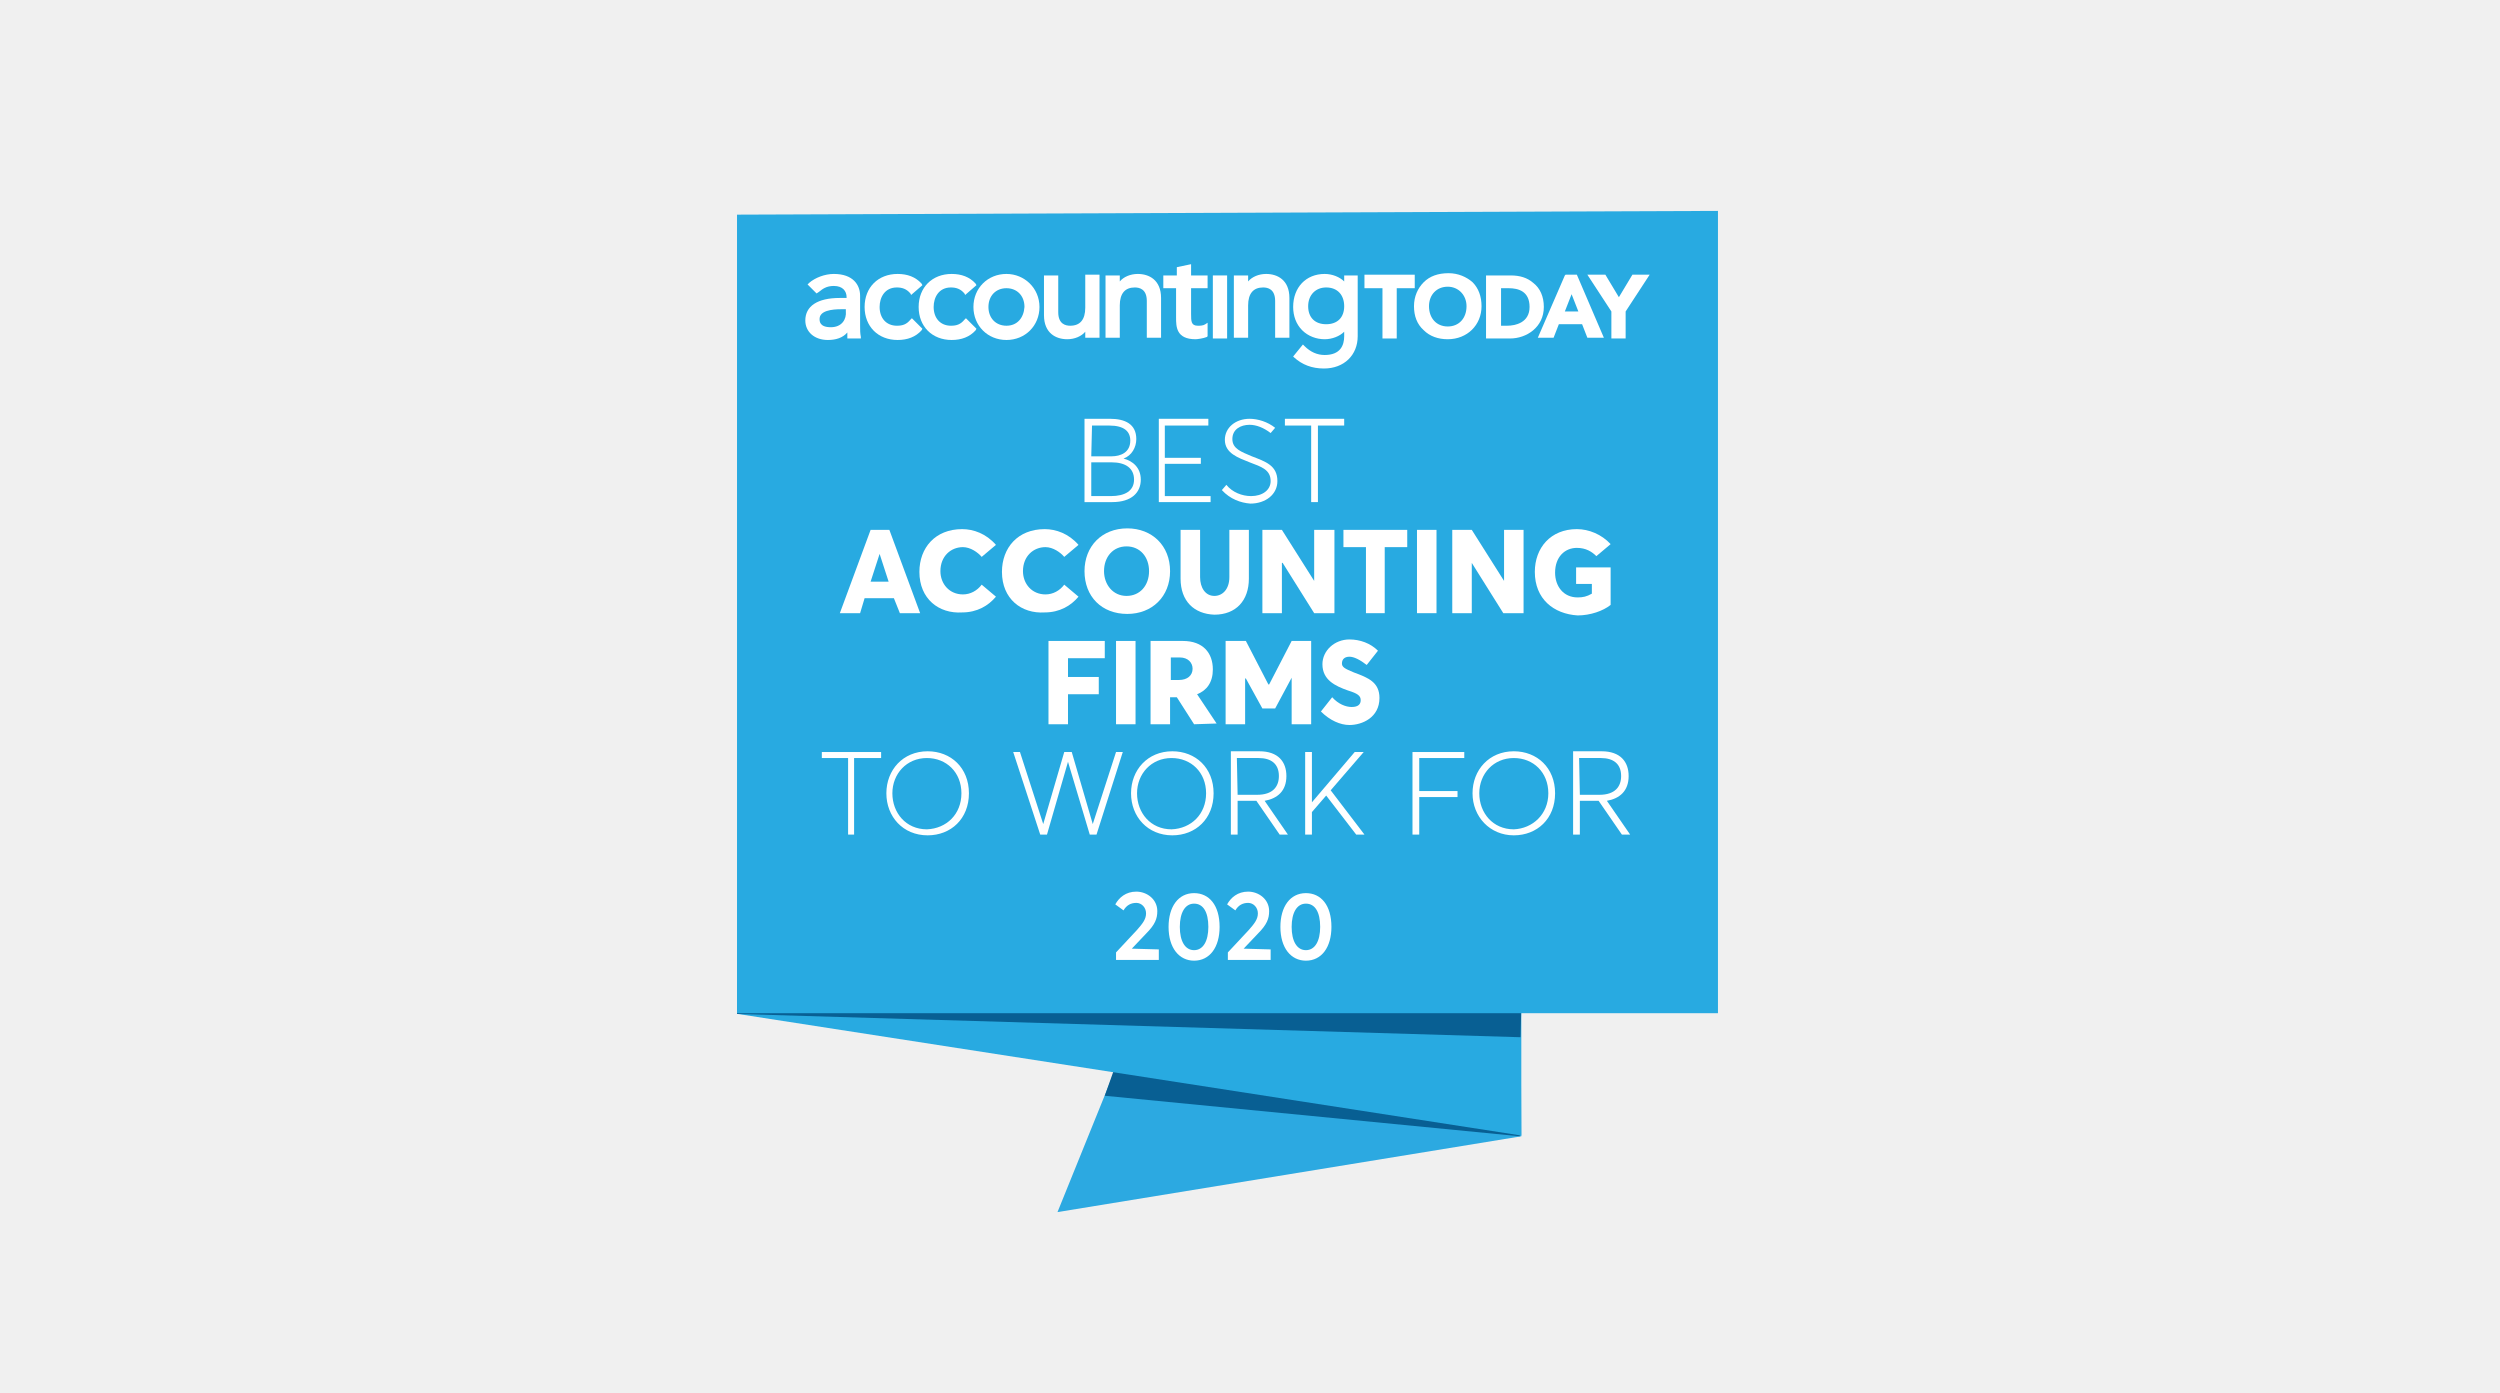
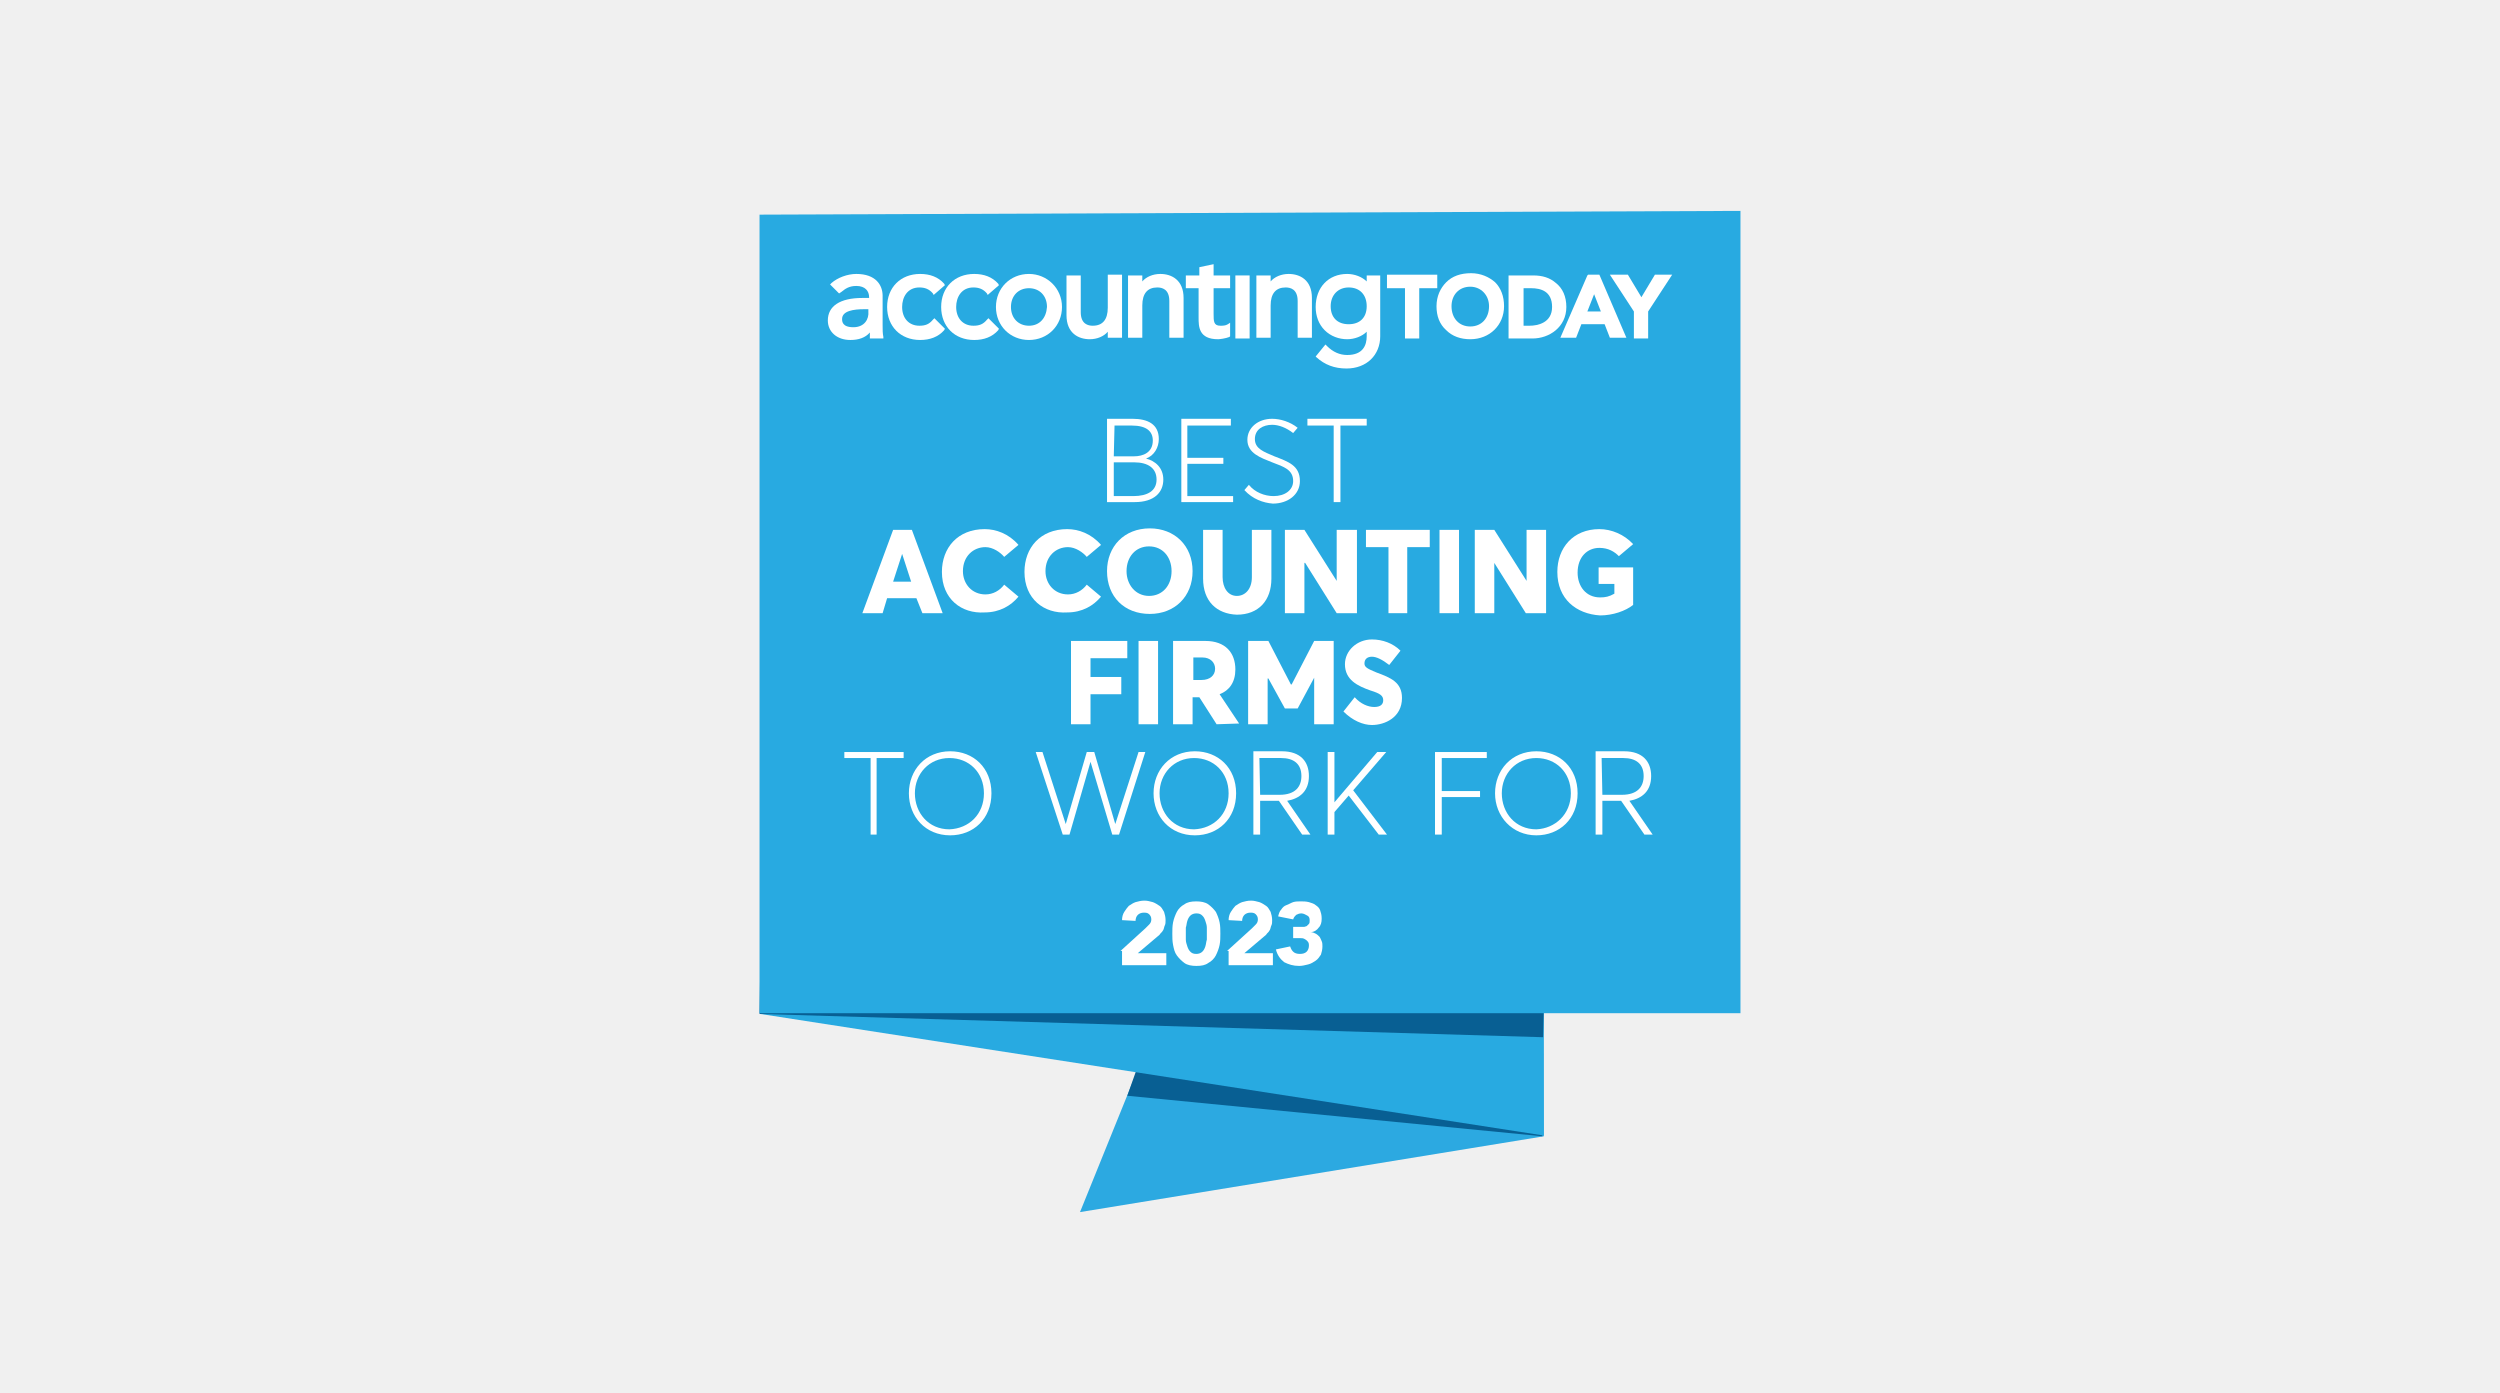
<svg xmlns="http://www.w3.org/2000/svg" version="1.1" id="Layer_1" x="0px" y="0px" viewBox="0 0 333.1 185.5" style="enable-background:new 0 0 333.1 185.5;" xml:space="preserve">
  <style type="text/css">
	.st0{fill:#2CA9E1;}
	.st1{fill:#085F93;}
	.st2{fill:#28AAE1;}
	.st3{fill:#FFFFFF;}
</style>
  <g>
-     <polygon class="st0" points="140.9,161.5 202.7,151.4 202.5,118.9 157.7,120  " />
-     <polygon class="st1" points="202.5,151.4 147.2,146 148.9,141.2 202.6,140.4  " />
-     <polygon class="st2" points="202.7,151.3 98.3,135.1 98.3,110.5 202.7,123.3  " />
-     <polygon class="st1" points="202.6,138.2 98.2,135.1 98.5,114.5 202.9,125.2  " />
-     <polygon class="st2" points="228.9,135 98.2,135 98.2,28.6 228.9,28.1  " />
-     <path class="st3" d="M151.1,63.9c0-1.5-1.1-2.3-3-2.3h-2.7v4.5h2.6C149.9,66.1,151.1,65.4,151.1,63.9 M145.4,60.8h2.7   c1.2,0,2.5-0.5,2.5-2.1c0-1.2-0.8-2-2.8-2h-2.3L145.4,60.8L145.4,60.8z M152,63.9c0,1.7-1.2,3-3.8,3h-3.7V55.8h3.4   c2,0,3.5,0.7,3.5,2.7c0,1.1-0.6,2.2-1.7,2.6l0,0C150.9,61.4,152,62.3,152,63.9" />
-     <polygon class="st3" points="154.4,55.8 161,55.8 161,56.7 155.2,56.7 155.2,61 160,61 160,61.8 155.2,61.8 155.2,66.1 161.3,66.1    161.3,66.9 154.4,66.9  " />
-     <path class="st3" d="M162.8,65.3l0.6-0.7c0.8,1,2.1,1.5,3.3,1.5c1.5,0,2.6-0.8,2.6-2c0-1.5-1.2-1.9-2.8-2.5c-1.5-0.6-3.3-1.2-3.3-3   c0-1.6,1.4-2.8,3.3-2.8c1.1,0,2.4,0.4,3.4,1.2l-0.6,0.7c-0.9-0.7-1.9-1.1-2.8-1.1c-1.2,0-2.3,0.6-2.3,1.9c0,1.3,1.2,1.7,2.6,2.3   c1.8,0.7,3.4,1.2,3.4,3.3c0,1.8-1.6,3-3.6,3C165.3,67,163.9,66.5,162.8,65.3" />
-     <polygon class="st3" points="174.7,56.7 171.2,56.7 171.2,55.8 179.1,55.8 179.1,56.7 175.6,56.7 175.6,66.9 174.7,66.9  " />
-     <path class="st3" d="M118.4,77.5l-1.2-3.7l0,0l-1.2,3.7H118.4z M119.1,79.7h-3.9l-0.6,2h-2.7l4.1-11.1h2.5l4.1,11.1h-2.7   L119.1,79.7z" />
-     <path class="st3" d="M122.5,76.2c0-3.2,2.1-5.7,5.7-5.7c1.5,0,3.2,0.6,4.5,2.1l-1.9,1.6c-0.5-0.6-1.5-1.3-2.5-1.3   c-1.6,0-3,1.2-3,3.2c0,1.7,1.2,3.1,3,3.1c1,0,1.9-0.5,2.5-1.3l1.9,1.6c-1,1.2-2.5,2.1-4.5,2.1C125.1,81.8,122.5,79.8,122.5,76.2" />
-     <path class="st3" d="M133.5,76.2c0-3.2,2.1-5.7,5.7-5.7c1.5,0,3.2,0.6,4.5,2.1l-1.9,1.6c-0.5-0.6-1.5-1.3-2.5-1.3   c-1.6,0-3,1.2-3,3.2c0,1.7,1.2,3.1,3,3.1c1,0,1.9-0.5,2.5-1.3l1.9,1.6c-1,1.2-2.5,2.1-4.5,2.1C136.1,81.8,133.5,79.8,133.5,76.2" />
-     <path class="st3" d="M153.1,76.1c0-1.9-1.2-3.3-3-3.3s-3,1.4-3,3.3c0,1.8,1.2,3.3,3,3.3C151.9,79.4,153.1,78,153.1,76.1    M144.5,76.1c0-3.3,2.3-5.7,5.7-5.7c3.3,0,5.7,2.3,5.7,5.7c0,3.4-2.4,5.7-5.7,5.7C146.8,81.8,144.5,79.5,144.5,76.1" />
-     <path class="st3" d="M157.3,77.1v-6.5h2.6v6.3c0,1.4,0.7,2.5,1.9,2.5c1.1,0,2-0.9,2-2.5v-6.3h2.6v6.5c0,2.9-1.7,4.8-4.6,4.8   C159.1,81.8,157.3,80.1,157.3,77.1" />
-     <polygon class="st3" points="177.8,70.6 177.8,81.7 175.1,81.7 170.9,75 170.8,75 170.8,81.7 168.2,81.7 168.2,70.6 170.8,70.6    175.1,77.4 175.1,70.6  " />
-     <polygon class="st3" points="182,72.9 179,72.9 179,70.6 187.5,70.6 187.5,72.9 184.5,72.9 184.5,81.7 182,81.7  " />
-     <rect x="188.8" y="70.6" class="st3" width="2.6" height="11.1" />
-     <polygon class="st3" points="203,70.6 203,81.7 200.3,81.7 196.1,75 196.1,75 196.1,81.7 193.5,81.7 193.5,70.6 196.1,70.6    200.4,77.4 200.4,70.6  " />
-     <path class="st3" d="M204.5,76.2c0-3.2,2.1-5.7,5.6-5.7c1.6,0,3.3,0.7,4.5,2l-1.9,1.6c-0.6-0.6-1.4-1.1-2.6-1.1   c-1.6,0-2.9,1.2-2.9,3.3c0,1.8,1.1,3.3,3,3.3c0.7,0,1.2-0.1,1.9-0.5v-1.3H210v-2.2h4.6v5c-1,0.8-2.7,1.4-4.4,1.4   C207,81.8,204.5,79.8,204.5,76.2" />
-     <polygon class="st3" points="139.7,85.4 147.2,85.4 147.2,87.7 142.3,87.7 142.3,90.2 146.4,90.2 146.4,92.5 142.3,92.5    142.3,96.5 139.7,96.5  " />
-     <rect x="148.7" y="85.4" class="st3" width="2.6" height="11.1" />
-     <path class="st3" d="M155.9,90.6h1.2c1.1,0,1.8-0.6,1.8-1.5c0-0.8-0.6-1.5-1.7-1.5H156v3H155.9z M159.1,96.5l-2.3-3.6h-0.9v3.6   h-2.6V85.4h4.3c2.7,0,4,1.6,4,3.8c0,1.7-0.8,2.8-2.1,3.3l0,0l2.6,3.9L159.1,96.5L159.1,96.5z" />
-     <polygon class="st3" points="174.7,85.4 174.7,96.5 172.1,96.5 172.1,90.3 172.1,90.3 169.9,94.4 168.2,94.4 166,90.4 165.9,90.4    165.9,96.5 163.3,96.5 163.3,85.4 166,85.4 169,91.2 169.1,91.2 172.1,85.4  " />
-     <path class="st3" d="M176,94.8l1.5-1.9c0.8,0.9,1.8,1.3,2.6,1.3c0.9,0,1.2-0.4,1.2-0.9c0-0.6-0.4-0.9-1.7-1.3   c-1.7-0.6-3.4-1.4-3.4-3.5c0-1.8,1.6-3.3,3.6-3.3c1.4,0,2.8,0.5,3.8,1.5l-1.5,1.9c-0.9-0.7-1.7-1.1-2.3-1.1s-1,0.3-1,0.9   c0,0.5,0.4,0.7,1.6,1.2c1.9,0.7,3.4,1.3,3.4,3.4c0,2.6-2.3,3.6-4,3.6C178.6,96.6,177.2,96,176,94.8" />
-     <polygon class="st3" points="113,101 109.5,101 109.5,100.2 117.4,100.2 117.4,101 113.8,101 113.8,111.2 113,111.2  " />
-     <path class="st3" d="M128.1,105.7c0-2.8-2-4.7-4.6-4.7c-2.7,0-4.6,2.1-4.6,4.7s1.8,4.8,4.6,4.8   C126.1,110.4,128.1,108.5,128.1,105.7 M118.1,105.7c0-3.1,2.2-5.6,5.5-5.6c3.1,0,5.5,2.2,5.5,5.6s-2.4,5.6-5.5,5.6   C120.3,111.3,118.1,108.8,118.1,105.7" />
-     <polygon class="st3" points="149.6,100.2 146.1,111.2 145.2,111.2 142.3,101.5 142.3,101.5 139.5,111.2 138.6,111.2 135,100.2    135.9,100.2 139,109.8 139,109.8 141.8,100.2 142.8,100.2 145.6,109.8 148.7,100.2  " />
-     <path class="st3" d="M160.7,105.7c0-2.8-2-4.7-4.6-4.7c-2.7,0-4.6,2.1-4.6,4.7s1.8,4.8,4.6,4.8   C158.7,110.4,160.7,108.5,160.7,105.7 M150.7,105.7c0-3.1,2.2-5.6,5.5-5.6c3.1,0,5.5,2.2,5.5,5.6s-2.4,5.6-5.5,5.6   C152.9,111.3,150.7,108.8,150.7,105.7" />
-     <path class="st3" d="M164.9,105.9h2.6c2.1,0,2.9-1.1,2.9-2.5c0-1.6-1-2.4-2.7-2.4h-2.9L164.9,105.9L164.9,105.9z M170.5,111.2   l-3.1-4.5h-2.5v4.5H164v-11.1h3.8c2.5,0,3.6,1.4,3.6,3.3c0,2-1.2,3-2.9,3.3l3.1,4.5C171.6,111.2,170.5,111.2,170.5,111.2z" />
-     <polygon class="st3" points="176.7,106 174.8,108.2 174.8,111.2 173.9,111.2 173.9,100.2 174.8,100.2 174.8,106.9 174.8,106.9    180.5,100.2 181.7,100.2 177.3,105.3 181.8,111.2 180.7,111.2  " />
-     <polygon class="st3" points="188.2,100.2 195.1,100.2 195.1,101 189.1,101 189.1,105.4 194.2,105.4 194.2,106.2 189.1,106.2    189.1,111.2 188.2,111.2  " />
-     <path class="st3" d="M206.3,105.7c0-2.8-2-4.7-4.6-4.7c-2.7,0-4.6,2.1-4.6,4.7s1.8,4.8,4.6,4.8   C204.2,110.4,206.3,108.5,206.3,105.7 M196.2,105.7c0-3.1,2.2-5.6,5.5-5.6c3.1,0,5.5,2.2,5.5,5.6s-2.4,5.6-5.5,5.6   C198.5,111.3,196.2,108.8,196.2,105.7" />
-     <path class="st3" d="M210.5,105.9h2.6c2.1,0,2.9-1.1,2.9-2.5c0-1.6-1-2.4-2.7-2.4h-2.9L210.5,105.9L210.5,105.9z M216.1,111.2   l-3.1-4.5h-2.5v4.5h-0.9v-11.1h3.8c2.5,0,3.6,1.4,3.6,3.3c0,2-1.2,3-2.9,3.3l3.1,4.5C217.2,111.2,216.1,111.2,216.1,111.2z" />
-     <g>
-       <path class="st3" d="M154.4,126.5v1.4h-5.7v-1l2.8-3c0.7-0.8,1.2-1.4,1.2-2.2c0-0.8-0.6-1.4-1.3-1.4s-1.3,0.3-1.7,1l-1.1-0.8    c0.5-0.9,1.4-1.7,2.8-1.7c1.4,0,2.8,1,2.8,2.6c0,1-0.3,1.8-1.5,3l-1.9,2l0,0L154.4,126.5L154.4,126.5z" />
-       <path class="st3" d="M155.7,123.5c0-2.7,1.3-4.5,3.4-4.5c2,0,3.4,1.6,3.4,4.5c0,2.7-1.3,4.5-3.4,4.5    C157.1,128,155.7,126.3,155.7,123.5z M161,123.5c0-2-0.7-3.1-1.9-3.1s-1.9,1.2-1.9,3.1s0.7,3.1,1.9,3.1S161,125.4,161,123.5z" />
-       <path class="st3" d="M169.3,126.5v1.4h-5.7v-1l2.8-3c0.7-0.8,1.2-1.4,1.2-2.2c0-0.8-0.6-1.4-1.3-1.4s-1.3,0.3-1.7,1l-1.1-0.8    c0.5-0.9,1.4-1.7,2.8-1.7c1.4,0,2.8,1,2.8,2.6c0,1-0.3,1.8-1.5,3l-1.9,2l0,0L169.3,126.5L169.3,126.5z" />
-       <path class="st3" d="M170.6,123.5c0-2.7,1.3-4.5,3.4-4.5c2,0,3.4,1.6,3.4,4.5c0,2.7-1.3,4.5-3.4,4.5    C172,128,170.6,126.3,170.6,123.5z M175.9,123.5c0-2-0.7-3.1-1.9-3.1s-1.9,1.2-1.9,3.1s0.7,3.1,1.9,3.1S175.9,125.4,175.9,123.5z" />
-     </g>
-     <path class="st3" d="M110.7,43.6c-1.5,0-1.5-0.8-1.5-1.1c0-1.1,1.6-1.3,2.9-1.3h0.6v0.3C112.8,42.5,112.2,43.6,110.7,43.6    M114.6,43.4v-4c0-1.4-0.9-2.9-3.5-2.9c-1.2,0-2.5,0.5-3.3,1.2l-0.2,0.2l1.2,1.2l0.3-0.2c0.5-0.4,1-0.8,2-0.8   c1.2,0,1.7,0.7,1.7,1.5v0.1h-0.9c-3,0-4.6,1.1-4.6,3c0,1.5,1.2,2.6,3,2.6c1.1,0,2-0.3,2.6-1c0,0.2,0,0.4,0,0.6v0.2h1.8v-0.2   C114.6,44.4,114.6,44,114.6,43.4" />
-     <path class="st3" d="M121.3,42.6c-0.5,0.6-1,0.8-1.8,0.8c-1.4,0-2.3-1-2.3-2.5c0-1.3,0.7-2.6,2.3-2.6c0.7,0,1.3,0.2,1.8,0.8   l0.1,0.2l1.5-1.3l-0.1-0.2c-0.8-0.9-1.9-1.3-3.2-1.3c-2.6,0-4.4,1.8-4.4,4.4c0,2.6,1.8,4.4,4.4,4.4c1.3,0,2.4-0.4,3.2-1.3l0.1-0.2   l-1.4-1.4L121.3,42.6z" />
-     <path class="st3" d="M128.5,42.6c-0.5,0.6-1,0.8-1.8,0.8c-1.4,0-2.3-1-2.3-2.5c0-1.3,0.7-2.6,2.3-2.6c0.7,0,1.3,0.2,1.8,0.8   l0.1,0.2l1.5-1.3l-0.1-0.2c-0.8-0.9-1.9-1.3-3.2-1.3c-2.6,0-4.4,1.8-4.4,4.4c0,2.6,1.8,4.4,4.4,4.4c1.3,0,2.4-0.4,3.2-1.3l0.1-0.2   l-1.4-1.4L128.5,42.6z" />
-     <path class="st3" d="M134.1,43.4c-1.4,0-2.4-1-2.4-2.5s1-2.5,2.4-2.5s2.4,1,2.4,2.5C136.4,42.4,135.5,43.4,134.1,43.4 M134.1,36.5   c-2.5,0-4.4,1.9-4.4,4.4s1.9,4.4,4.4,4.4s4.4-1.9,4.4-4.4S136.5,36.5,134.1,36.5" />
-     <path class="st3" d="M144.6,41c0,1.6-0.7,2.4-2,2.4c-0.6,0-1.6-0.2-1.6-1.8v-4.9h-1.9V42c0,2.4,1.6,3.2,3.1,3.2c1,0,1.9-0.4,2.4-1   V45h1.9v-8.4h-1.9V41z" />
-     <path class="st3" d="M151.6,36.5c-1,0-1.9,0.4-2.4,1v-0.8h-1.9V45h1.9v-4.3c0-1.6,0.7-2.4,2-2.4c0.6,0,1.6,0.2,1.6,1.8V45h1.9v-5.3   C154.7,37.3,153.1,36.5,151.6,36.5" />
-     <path class="st3" d="M159.6,43.4c-0.9,0-0.9-0.6-0.9-1.6v-3.4h2.2v-1.7h-2.2v-1.5l-1.9,0.4v1.1H155v1.7h1.7v3.9   c0,1.2,0,2.9,2.6,2.9c0.2,0,1-0.1,1.5-0.3l0.1-0.1V43l-0.3,0.2C160.3,43.4,159.9,43.4,159.6,43.4" />
-     <rect x="161.6" y="36.7" class="st3" width="1.9" height="8.4" />
-     <path class="st3" d="M179.1,40.8c0,1.5-0.9,2.4-2.4,2.4s-2.4-0.9-2.4-2.4s1-2.5,2.4-2.5C178.2,38.3,179.1,39.3,179.1,40.8    M179.1,36.7v0.8c-0.6-0.6-1.6-1-2.6-1c-2.5,0-4.2,1.8-4.2,4.4c0,1.2,0.4,2.3,1.2,3.1s1.9,1.2,3,1.2c1,0,2-0.4,2.6-1v0.6   c0,1.2-0.5,2.5-2.6,2.5c-1,0-1.9-0.4-2.7-1.2l-0.2-0.2l-1.3,1.6l0.1,0.1c1.1,1,2.4,1.5,4,1.5c2.7,0,4.5-1.8,4.5-4.3v-8.1   C180.9,36.7,179.1,36.7,179.1,36.7z" />
-     <polygon class="st3" points="188.5,36.6 181.8,36.6 181.8,38.4 184.2,38.4 184.2,45.1 186.1,45.1 186.1,38.4 188.5,38.4  " />
-     <path class="st3" d="M192.9,43.5c-1.5,0-2.5-1.1-2.5-2.7c0-1.5,1-2.6,2.5-2.6c1.4,0,2.5,1.1,2.5,2.6   C195.4,42.4,194.4,43.5,192.9,43.5 M193,36.4L193,36.4c-1.4,0-2.5,0.4-3.3,1.2s-1.3,1.9-1.3,3.2s0.4,2.4,1.3,3.2   c0.8,0.8,1.9,1.2,3.2,1.2l0,0l0,0c2.6,0,4.5-1.9,4.5-4.4c0-1.3-0.4-2.4-1.2-3.2C195.4,36.9,194.3,36.4,193,36.4" />
-     <path class="st3" d="M208.5,41.5l0.9-2.3l0.9,2.3H208.5z M208.6,36.6l-0.1,0.1l-3.6,8.3h2.1l0.7-1.8h3.1l0.7,1.8h2.2l-3.6-8.4   H208.6z" />
-     <polygon class="st3" points="217.5,36.6 215.7,39.6 213.9,36.6 211.5,36.6 214.7,41.5 214.7,45.1 216.6,45.1 216.6,41.5    219.8,36.6  " />
-     <path class="st3" d="M199.9,38.4h1.1c1.3,0,2.8,0.4,2.8,2.5s-1.9,2.5-3,2.5H200v-5H199.9z M204.3,37.7c-0.8-0.7-1.8-1-3-1H198v8.4   h3.2c2.2,0,4.5-1.5,4.5-4.2C205.7,39.5,205.2,38.4,204.3,37.7" />
-     <path class="st3" d="M168.7,36.5c-1,0-1.9,0.4-2.4,1v-0.8h-1.9V45h1.9v-4.3c0-1.6,0.7-2.4,2-2.4c0.6,0,1.6,0.2,1.6,1.8V45h1.9v-5.3   C171.8,37.3,170.2,36.5,168.7,36.5" />
+     <polygon class="st0" points="143.9,161.5 205.7,151.4 205.5,118.9 160.7,120  " />
+     <polygon class="st1" points="205.5,151.4 150.2,146 151.9,141.2 205.6,140.4  " />
+     <polygon class="st2" points="205.7,151.3 101.3,135.1 101.3,110.5 205.7,123.3  " />
+     <polygon class="st1" points="205.6,138.2 101.2,135.1 101.5,114.5 205.9,125.2  " />
+     <polygon class="st2" points="231.9,135 101.2,135 101.2,28.6 231.9,28.1  " />
+     <path class="st3" d="M154.1,63.9c0-1.5-1.1-2.3-3-2.3h-2.7v4.5h2.6C152.9,66.1,154.1,65.4,154.1,63.9 M148.4,60.8h2.7   c1.2,0,2.5-0.5,2.5-2.1c0-1.2-0.8-2-2.8-2h-2.3L148.4,60.8L148.4,60.8z M155,63.9c0,1.7-1.2,3-3.8,3h-3.7V55.8h3.4   c2,0,3.5,0.7,3.5,2.7c0,1.1-0.6,2.2-1.7,2.6l0,0C153.9,61.4,155,62.3,155,63.9" />
+     <polygon class="st3" points="157.4,55.8 164,55.8 164,56.7 158.2,56.7 158.2,61 163,61 163,61.8 158.2,61.8 158.2,66.1 164.3,66.1    164.3,66.9 157.4,66.9  " />
+     <path class="st3" d="M165.8,65.3l0.6-0.7c0.8,1,2.1,1.5,3.3,1.5c1.5,0,2.6-0.8,2.6-2c0-1.5-1.2-1.9-2.8-2.5c-1.5-0.6-3.3-1.2-3.3-3   c0-1.6,1.4-2.8,3.3-2.8c1.1,0,2.4,0.4,3.4,1.2l-0.6,0.7c-0.9-0.7-1.9-1.1-2.8-1.1c-1.2,0-2.3,0.6-2.3,1.9c0,1.3,1.2,1.7,2.6,2.3   c1.8,0.7,3.4,1.2,3.4,3.3c0,1.8-1.6,3-3.6,3C168.3,67,166.9,66.5,165.8,65.3" />
+     <polygon class="st3" points="177.7,56.7 174.2,56.7 174.2,55.8 182.1,55.8 182.1,56.7 178.6,56.7 178.6,66.9 177.7,66.9  " />
+     <path class="st3" d="M121.4,77.5l-1.2-3.7l0,0l-1.2,3.7H121.4z M122.1,79.7h-3.9l-0.6,2h-2.7l4.1-11.1h2.5l4.1,11.1h-2.7   L122.1,79.7z" />
+     <path class="st3" d="M125.5,76.2c0-3.2,2.1-5.7,5.7-5.7c1.5,0,3.2,0.6,4.5,2.1l-1.9,1.6c-0.5-0.6-1.5-1.3-2.5-1.3   c-1.6,0-3,1.2-3,3.2c0,1.7,1.2,3.1,3,3.1c1,0,1.9-0.5,2.5-1.3l1.9,1.6c-1,1.2-2.5,2.1-4.5,2.1C128.1,81.8,125.5,79.8,125.5,76.2" />
+     <path class="st3" d="M136.5,76.2c0-3.2,2.1-5.7,5.7-5.7c1.5,0,3.2,0.6,4.5,2.1l-1.9,1.6c-0.5-0.6-1.5-1.3-2.5-1.3   c-1.6,0-3,1.2-3,3.2c0,1.7,1.2,3.1,3,3.1c1,0,1.9-0.5,2.5-1.3l1.9,1.6c-1,1.2-2.5,2.1-4.5,2.1C139.1,81.8,136.5,79.8,136.5,76.2" />
+     <path class="st3" d="M156.1,76.1c0-1.9-1.2-3.3-3-3.3c-1.8,0-3,1.4-3,3.3c0,1.8,1.2,3.3,3,3.3S156.1,78,156.1,76.1 M147.5,76.1   c0-3.3,2.3-5.7,5.7-5.7c3.3,0,5.7,2.3,5.7,5.7c0,3.4-2.4,5.7-5.7,5.7C149.8,81.8,147.5,79.5,147.5,76.1" />
+     <path class="st3" d="M160.3,77.1v-6.5h2.6v6.3c0,1.4,0.7,2.5,1.9,2.5c1.1,0,2-0.9,2-2.5v-6.3h2.6v6.5c0,2.9-1.7,4.8-4.6,4.8   C162.1,81.8,160.3,80.1,160.3,77.1" />
+     <polygon class="st3" points="180.8,70.6 180.8,81.7 178.1,81.7 173.9,75 173.8,75 173.8,81.7 171.2,81.7 171.2,70.6 173.8,70.6    178.1,77.4 178.1,70.6  " />
+     <polygon class="st3" points="185,72.9 182,72.9 182,70.6 190.5,70.6 190.5,72.9 187.5,72.9 187.5,81.7 185,81.7  " />
+     <rect x="191.8" y="70.6" class="st3" width="2.6" height="11.1" />
+     <polygon class="st3" points="206,70.6 206,81.7 203.3,81.7 199.1,75 199.1,75 199.1,81.7 196.5,81.7 196.5,70.6 199.1,70.6    203.4,77.4 203.4,70.6  " />
+     <path class="st3" d="M207.5,76.2c0-3.2,2.1-5.7,5.6-5.7c1.6,0,3.3,0.7,4.5,2l-1.9,1.6c-0.6-0.6-1.4-1.1-2.6-1.1   c-1.6,0-2.9,1.2-2.9,3.3c0,1.8,1.1,3.3,3,3.3c0.7,0,1.2-0.1,1.9-0.5v-1.3H213v-2.2h4.6v5c-1,0.8-2.7,1.4-4.4,1.4   C210,81.8,207.5,79.8,207.5,76.2" />
+     <polygon class="st3" points="142.7,85.4 150.2,85.4 150.2,87.7 145.3,87.7 145.3,90.2 149.4,90.2 149.4,92.5 145.3,92.5    145.3,96.5 142.7,96.5  " />
+     <rect x="151.7" y="85.4" class="st3" width="2.6" height="11.1" />
+     <path class="st3" d="M158.9,90.6h1.2c1.1,0,1.8-0.6,1.8-1.5c0-0.8-0.6-1.5-1.7-1.5H159v3H158.9z M162.1,96.5l-2.3-3.6h-0.9v3.6   h-2.6V85.4h4.3c2.7,0,4,1.6,4,3.8c0,1.7-0.8,2.8-2.1,3.3l0,0l2.6,3.9L162.1,96.5L162.1,96.5z" />
+     <polygon class="st3" points="177.7,85.4 177.7,96.5 175.1,96.5 175.1,90.3 175.1,90.3 172.9,94.4 171.2,94.4 169,90.4 168.9,90.4    168.9,96.5 166.3,96.5 166.3,85.4 169,85.4 172,91.2 172.1,91.2 175.1,85.4  " />
+     <path class="st3" d="M179,94.8l1.5-1.9c0.8,0.9,1.8,1.3,2.6,1.3c0.9,0,1.2-0.4,1.2-0.9c0-0.6-0.4-0.9-1.7-1.3   c-1.7-0.6-3.4-1.4-3.4-3.5c0-1.8,1.6-3.3,3.6-3.3c1.4,0,2.8,0.5,3.8,1.5l-1.5,1.9c-0.9-0.7-1.7-1.1-2.3-1.1s-1,0.3-1,0.9   c0,0.5,0.4,0.7,1.6,1.2c1.9,0.7,3.4,1.3,3.4,3.4c0,2.6-2.3,3.6-4,3.6C181.6,96.6,180.2,96,179,94.8" />
+     <polygon class="st3" points="116,101 112.5,101 112.5,100.2 120.4,100.2 120.4,101 116.8,101 116.8,111.2 116,111.2  " />
+     <path class="st3" d="M131.1,105.7c0-2.8-2-4.7-4.6-4.7c-2.7,0-4.6,2.1-4.6,4.7s1.8,4.8,4.6,4.8   C129.1,110.4,131.1,108.5,131.1,105.7 M121.1,105.7c0-3.1,2.2-5.6,5.5-5.6c3.1,0,5.5,2.2,5.5,5.6s-2.4,5.6-5.5,5.6   C123.3,111.3,121.1,108.8,121.1,105.7" />
+     <polygon class="st3" points="152.6,100.2 149.1,111.2 148.2,111.2 145.3,101.5 145.3,101.5 142.5,111.2 141.6,111.2 138,100.2    138.9,100.2 142,109.8 142,109.8 144.8,100.2 145.8,100.2 148.6,109.8 151.7,100.2  " />
+     <path class="st3" d="M163.7,105.7c0-2.8-2-4.7-4.6-4.7c-2.7,0-4.6,2.1-4.6,4.7s1.8,4.8,4.6,4.8   C161.7,110.4,163.7,108.5,163.7,105.7 M153.7,105.7c0-3.1,2.2-5.6,5.5-5.6c3.1,0,5.5,2.2,5.5,5.6s-2.4,5.6-5.5,5.6   C155.9,111.3,153.7,108.8,153.7,105.7" />
+     <path class="st3" d="M167.9,105.9h2.6c2.1,0,2.9-1.1,2.9-2.5c0-1.6-1-2.4-2.7-2.4h-2.9L167.9,105.9L167.9,105.9z M173.5,111.2   l-3.1-4.5h-2.5v4.5H167v-11.1h3.8c2.5,0,3.6,1.4,3.6,3.3c0,2-1.2,3-2.9,3.3l3.1,4.5C174.6,111.2,173.5,111.2,173.5,111.2z" />
+     <polygon class="st3" points="179.7,106 177.8,108.2 177.8,111.2 176.9,111.2 176.9,100.2 177.8,100.2 177.8,106.9 177.8,106.9    183.5,100.2 184.7,100.2 180.3,105.3 184.8,111.2 183.7,111.2  " />
+     <polygon class="st3" points="191.2,100.2 198.1,100.2 198.1,101 192.1,101 192.1,105.4 197.2,105.4 197.2,106.2 192.1,106.2    192.1,111.2 191.2,111.2  " />
+     <path class="st3" d="M209.3,105.7c0-2.8-2-4.7-4.6-4.7c-2.7,0-4.6,2.1-4.6,4.7s1.8,4.8,4.6,4.8   C207.2,110.4,209.3,108.5,209.3,105.7 M199.2,105.7c0-3.1,2.2-5.6,5.5-5.6c3.1,0,5.5,2.2,5.5,5.6s-2.4,5.6-5.5,5.6   C201.5,111.3,199.2,108.8,199.2,105.7" />
+     <path class="st3" d="M213.5,105.9h2.6c2.1,0,2.9-1.1,2.9-2.5c0-1.6-1-2.4-2.7-2.4h-2.9L213.5,105.9L213.5,105.9z M219.1,111.2   l-3.1-4.5h-2.5v4.5h-0.9v-11.1h3.8c2.5,0,3.6,1.4,3.6,3.3c0,2-1.2,3-2.9,3.3l3.1,4.5C220.2,111.2,219.1,111.2,219.1,111.2z" />
+     <path class="st3" d="M113.7,43.6c-1.5,0-1.5-0.8-1.5-1.1c0-1.1,1.6-1.3,2.9-1.3h0.6v0.3C115.8,42.5,115.2,43.6,113.7,43.6    M117.6,43.4v-4c0-1.4-0.9-2.9-3.5-2.9c-1.2,0-2.5,0.5-3.3,1.2l-0.2,0.2l1.2,1.2l0.3-0.2c0.5-0.4,1-0.8,2-0.8   c1.2,0,1.7,0.7,1.7,1.5v0.1h-0.9c-3,0-4.6,1.1-4.6,3c0,1.5,1.2,2.6,3,2.6c1.1,0,2-0.3,2.6-1c0,0.2,0,0.4,0,0.6v0.2h1.8v-0.2   C117.6,44.4,117.6,44,117.6,43.4" />
+     <path class="st3" d="M124.3,42.6c-0.5,0.6-1,0.8-1.8,0.8c-1.4,0-2.3-1-2.3-2.5c0-1.3,0.7-2.6,2.3-2.6c0.7,0,1.3,0.2,1.8,0.8   l0.1,0.2l1.5-1.3l-0.1-0.2c-0.8-0.9-1.9-1.3-3.2-1.3c-2.6,0-4.4,1.8-4.4,4.4c0,2.6,1.8,4.4,4.4,4.4c1.3,0,2.4-0.4,3.2-1.3l0.1-0.2   l-1.4-1.4L124.3,42.6z" />
+     <path class="st3" d="M131.5,42.6c-0.5,0.6-1,0.8-1.8,0.8c-1.4,0-2.3-1-2.3-2.5c0-1.3,0.7-2.6,2.3-2.6c0.7,0,1.3,0.2,1.8,0.8   l0.1,0.2l1.5-1.3l-0.1-0.2c-0.8-0.9-1.9-1.3-3.2-1.3c-2.6,0-4.4,1.8-4.4,4.4c0,2.6,1.8,4.4,4.4,4.4c1.3,0,2.4-0.4,3.2-1.3l0.1-0.2   l-1.4-1.4L131.5,42.6z" />
+     <path class="st3" d="M137.1,43.4c-1.4,0-2.4-1-2.4-2.5s1-2.5,2.4-2.5s2.4,1,2.4,2.5C139.4,42.4,138.5,43.4,137.1,43.4 M137.1,36.5   c-2.5,0-4.4,1.9-4.4,4.4s1.9,4.4,4.4,4.4s4.4-1.9,4.4-4.4S139.5,36.5,137.1,36.5" />
+     <path class="st3" d="M147.6,41c0,1.6-0.7,2.4-2,2.4c-0.6,0-1.6-0.2-1.6-1.8v-4.9h-1.9V42c0,2.4,1.6,3.2,3.1,3.2c1,0,1.9-0.4,2.4-1   V45h1.9v-8.4h-1.9V41z" />
+     <path class="st3" d="M154.6,36.5c-1,0-1.9,0.4-2.4,1v-0.8h-1.9V45h1.9v-4.3c0-1.6,0.7-2.4,2-2.4c0.6,0,1.6,0.2,1.6,1.8V45h1.9v-5.3   C157.7,37.3,156.1,36.5,154.6,36.5" />
+     <path class="st3" d="M162.6,43.4c-0.9,0-0.9-0.6-0.9-1.6v-3.4h2.2v-1.7h-2.2v-1.5l-1.9,0.4v1.1H158v1.7h1.7v3.9   c0,1.2,0,2.9,2.6,2.9c0.2,0,1-0.1,1.5-0.3l0.1-0.1V43l-0.3,0.2C163.3,43.4,162.9,43.4,162.6,43.4" />
+     <rect x="164.6" y="36.7" class="st3" width="1.9" height="8.4" />
+     <path class="st3" d="M182.1,40.8c0,1.5-0.9,2.4-2.4,2.4s-2.4-0.9-2.4-2.4s1-2.5,2.4-2.5C181.2,38.3,182.1,39.3,182.1,40.8    M182.1,36.7v0.8c-0.6-0.6-1.6-1-2.6-1c-2.5,0-4.2,1.8-4.2,4.4c0,1.2,0.4,2.3,1.2,3.1c0.8,0.8,1.9,1.2,3,1.2c1,0,2-0.4,2.6-1v0.6   c0,1.2-0.5,2.5-2.6,2.5c-1,0-1.9-0.4-2.7-1.2l-0.2-0.2l-1.3,1.6l0.1,0.1c1.1,1,2.4,1.5,4,1.5c2.7,0,4.5-1.8,4.5-4.3v-8.1   C183.9,36.7,182.1,36.7,182.1,36.7z" />
+     <polygon class="st3" points="191.5,36.6 184.8,36.6 184.8,38.4 187.2,38.4 187.2,45.1 189.1,45.1 189.1,38.4 191.5,38.4  " />
+     <path class="st3" d="M195.9,43.5c-1.5,0-2.5-1.1-2.5-2.7c0-1.5,1-2.6,2.5-2.6c1.4,0,2.5,1.1,2.5,2.6   C198.4,42.4,197.4,43.5,195.9,43.5 M196,36.4L196,36.4c-1.4,0-2.5,0.4-3.3,1.2c-0.8,0.8-1.3,1.9-1.3,3.2s0.4,2.4,1.3,3.2   c0.8,0.8,1.9,1.2,3.2,1.2l0,0l0,0c2.6,0,4.5-1.9,4.5-4.4c0-1.3-0.4-2.4-1.2-3.2C198.4,36.9,197.3,36.4,196,36.4" />
+     <path class="st3" d="M211.5,41.5l0.9-2.3l0.9,2.3H211.5z M211.6,36.6l-0.1,0.1l-3.6,8.3h2.1l0.7-1.8h3.1l0.7,1.8h2.2l-3.6-8.4   H211.6z" />
+     <polygon class="st3" points="220.5,36.6 218.7,39.6 216.9,36.6 214.5,36.6 217.7,41.5 217.7,45.1 219.6,45.1 219.6,41.5    222.8,36.6  " />
+     <path class="st3" d="M202.9,38.4h1.1c1.3,0,2.8,0.4,2.8,2.5s-1.9,2.5-3,2.5H203v-5H202.9z M207.3,37.7c-0.8-0.7-1.8-1-3-1H201v8.4   h3.2c2.2,0,4.5-1.5,4.5-4.2C208.7,39.5,208.2,38.4,207.3,37.7" />
+     <path class="st3" d="M171.7,36.5c-1,0-1.9,0.4-2.4,1v-0.8h-1.9V45h1.9v-4.3c0-1.6,0.7-2.4,2-2.4c0.6,0,1.6,0.2,1.6,1.8V45h1.9v-5.3   C174.8,37.3,173.2,36.5,171.7,36.5" />
+   </g>
+   <g>
+     <path class="st3" d="M149.3,126.7l3.3-3c0.2-0.2,0.3-0.3,0.5-0.5c0.2-0.2,0.3-0.4,0.3-0.7c0-0.3-0.1-0.5-0.3-0.7s-0.5-0.2-0.7-0.2   c-0.3,0-0.6,0.1-0.8,0.3s-0.3,0.5-0.3,0.8l-1.8-0.1c0-0.4,0.1-0.8,0.3-1.1c0.2-0.3,0.4-0.6,0.6-0.8c0.3-0.2,0.6-0.4,0.9-0.5   c0.4-0.1,0.7-0.2,1.2-0.2c0.4,0,0.7,0.1,1.1,0.2c0.3,0.1,0.6,0.3,0.9,0.5s0.4,0.5,0.6,0.8c0.1,0.3,0.2,0.7,0.2,1.1   c0,0.3,0,0.5-0.1,0.7c-0.1,0.2-0.1,0.4-0.2,0.6s-0.2,0.3-0.4,0.5c-0.1,0.2-0.3,0.3-0.4,0.4l-2.6,2.2h3.8v1.6h-5.9V126.7z" />
+     <path class="st3" d="M156.2,124.4c0-0.5,0-1,0.1-1.5c0.1-0.5,0.3-1,0.5-1.4c0.2-0.4,0.6-0.8,1-1c0.4-0.3,0.9-0.4,1.6-0.4   c0.6,0,1.2,0.1,1.6,0.4c0.4,0.3,0.7,0.6,1,1c0.2,0.4,0.4,0.9,0.5,1.4c0.1,0.5,0.1,1,0.1,1.5s0,1-0.1,1.5c-0.1,0.5-0.3,1-0.5,1.4   c-0.2,0.4-0.6,0.8-1,1c-0.4,0.3-0.9,0.4-1.6,0.4c-0.6,0-1.2-0.1-1.6-0.4c-0.4-0.3-0.7-0.6-1-1s-0.4-0.9-0.5-1.4   C156.2,125.4,156.2,124.9,156.2,124.4z M158,124.4c0,0.2,0,0.5,0,0.8c0,0.3,0.1,0.6,0.2,0.9c0.1,0.3,0.2,0.5,0.4,0.7   c0.2,0.2,0.4,0.3,0.8,0.3c0.3,0,0.6-0.1,0.8-0.3c0.2-0.2,0.3-0.4,0.4-0.7s0.1-0.6,0.2-0.9c0-0.3,0-0.6,0-0.8s0-0.5,0-0.8   c0-0.3-0.1-0.6-0.2-0.9s-0.2-0.5-0.4-0.7c-0.2-0.2-0.4-0.3-0.8-0.3c-0.3,0-0.6,0.1-0.8,0.3c-0.2,0.2-0.3,0.4-0.4,0.7   c-0.1,0.3-0.1,0.6-0.2,0.9C158,123.9,158,124.2,158,124.4z" />
+     <path class="st3" d="M163.5,126.7l3.3-3c0.2-0.2,0.3-0.3,0.5-0.5c0.2-0.2,0.3-0.4,0.3-0.7c0-0.3-0.1-0.5-0.3-0.7s-0.5-0.2-0.7-0.2   c-0.3,0-0.6,0.1-0.8,0.3s-0.3,0.5-0.3,0.8l-1.8-0.1c0-0.4,0.1-0.8,0.3-1.1c0.2-0.3,0.4-0.6,0.6-0.8c0.3-0.2,0.6-0.4,0.9-0.5   c0.4-0.1,0.7-0.2,1.2-0.2c0.4,0,0.7,0.1,1.1,0.2c0.3,0.1,0.6,0.3,0.9,0.5s0.4,0.5,0.6,0.8c0.1,0.3,0.2,0.7,0.2,1.1   c0,0.3,0,0.5-0.1,0.7c-0.1,0.2-0.1,0.4-0.2,0.6c-0.1,0.2-0.2,0.3-0.4,0.5c-0.1,0.2-0.3,0.3-0.4,0.4l-2.6,2.2h3.8v1.6h-5.9V126.7z" />
+     <path class="st3" d="M172.6,123.5h0.6c0.2,0,0.3,0,0.5,0c0.2,0,0.3-0.1,0.4-0.1c0.1-0.1,0.2-0.2,0.3-0.3c0.1-0.1,0.1-0.3,0.1-0.5   c0-0.3-0.1-0.5-0.3-0.6s-0.5-0.3-0.8-0.3c-0.3,0-0.5,0.1-0.7,0.2c-0.2,0.2-0.3,0.3-0.4,0.6l-2-0.4c0.1-0.4,0.2-0.7,0.4-0.9   c0.2-0.3,0.4-0.5,0.7-0.6s0.6-0.3,0.9-0.4c0.3-0.1,0.7-0.1,1-0.1c0.4,0,0.7,0,1.1,0.1c0.3,0.1,0.7,0.2,0.9,0.4   c0.3,0.2,0.5,0.4,0.6,0.7s0.2,0.6,0.2,1.1c0,0.5-0.1,0.9-0.4,1.2c-0.2,0.3-0.6,0.6-1.1,0.6v0c0.3,0,0.5,0.1,0.7,0.2   s0.4,0.3,0.5,0.4s0.2,0.4,0.3,0.6c0.1,0.2,0.1,0.5,0.1,0.7c0,0.4-0.1,0.8-0.2,1.1c-0.2,0.3-0.4,0.6-0.7,0.8c-0.3,0.2-0.6,0.4-1,0.5   c-0.4,0.1-0.8,0.2-1.2,0.2c-0.8,0-1.4-0.2-2-0.5c-0.5-0.4-0.9-0.9-1.1-1.7l1.9-0.4c0.1,0.3,0.2,0.5,0.4,0.7   c0.2,0.2,0.5,0.3,0.9,0.3c0.4,0,0.7-0.1,0.9-0.3s0.3-0.5,0.3-0.8c0-0.2,0-0.4-0.2-0.6c-0.1-0.1-0.2-0.2-0.4-0.3   c-0.2-0.1-0.3-0.1-0.5-0.1c-0.2,0-0.4,0-0.6,0h-0.4V123.5z" />
  </g>
</svg>
